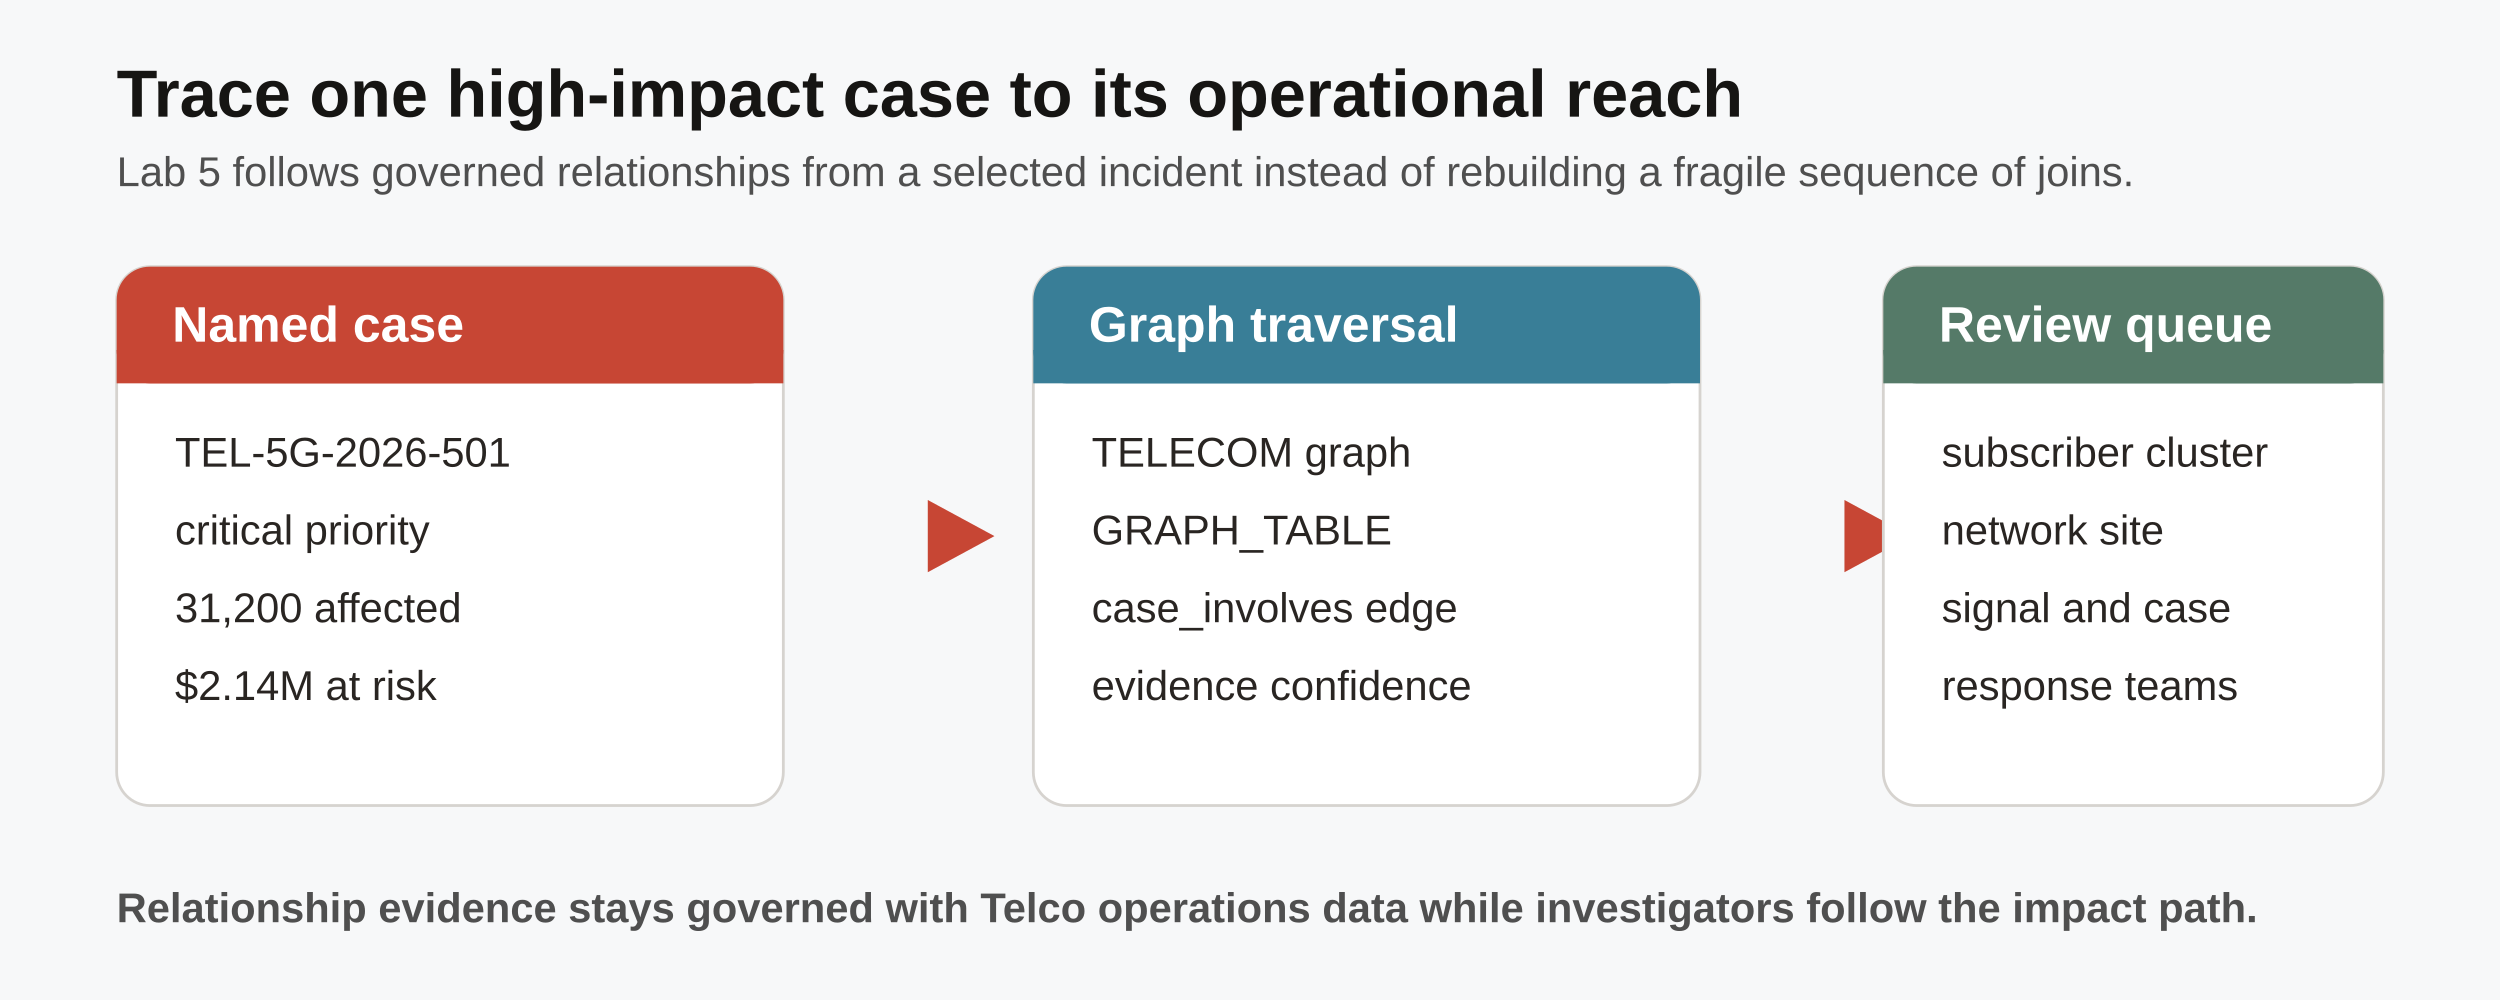
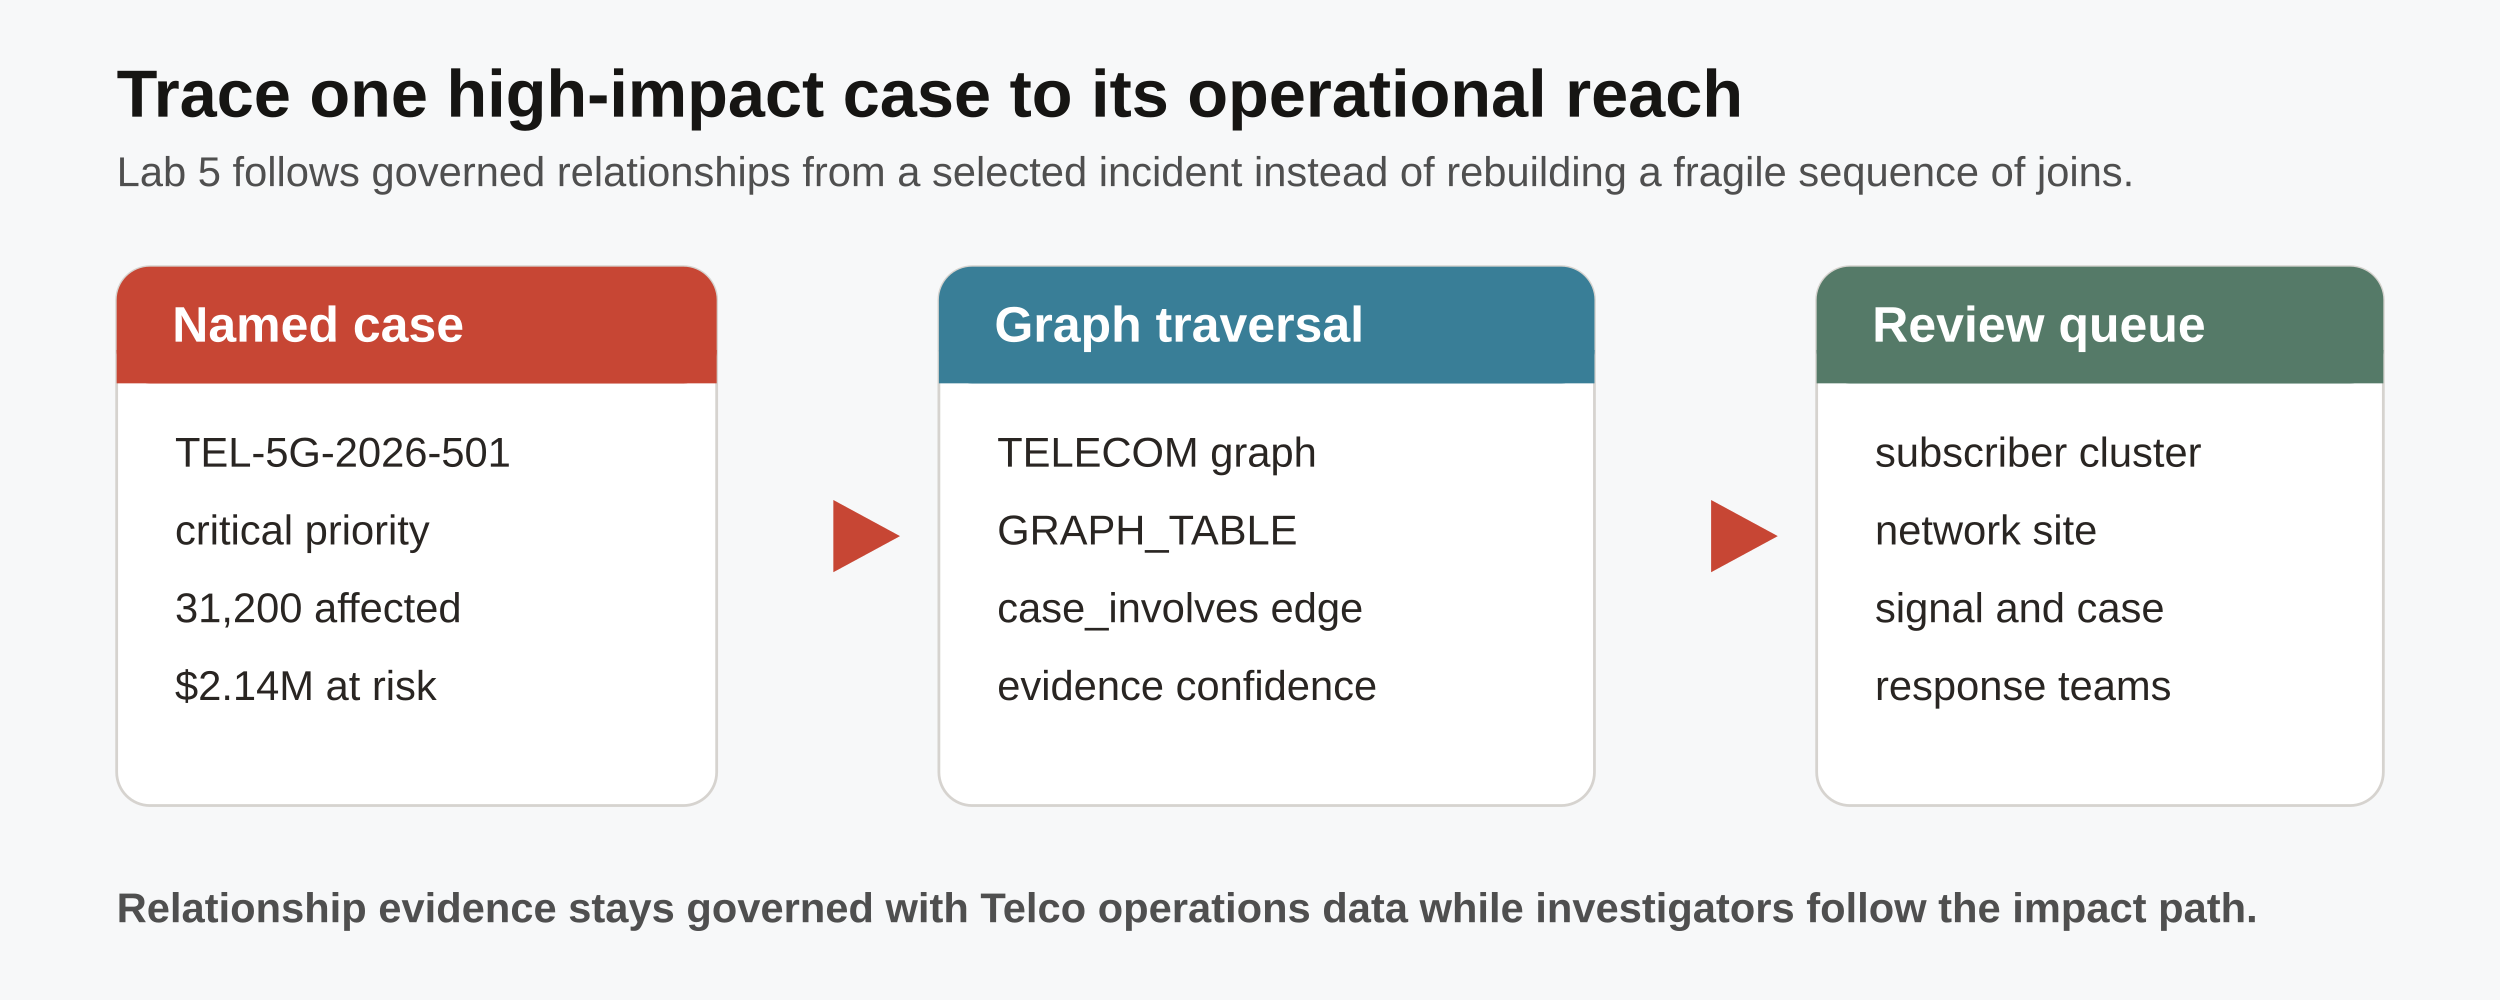
<svg xmlns="http://www.w3.org/2000/svg" width="900" height="360" viewBox="0 0 900 360" role="img" aria-labelledby="title desc">
  <style>.title{font:700 24px Arial,sans-serif;fill:#161513}.sub{font:15px Arial,sans-serif;fill:#4f4f4f}.head{font:700 18px Arial,sans-serif;fill:#fff}.item{font:15px Arial,sans-serif;fill:#292522}.foot{font:600 15px Arial,sans-serif;fill:#4f4f4f}</style>
  <rect width="900" height="360" fill="#f7f8f9" />
  <text x="42" y="42" class="title">Trace one high-impact case to its operational reach</text>
  <text x="42" y="67" class="sub">Lab 5 follows governed relationships from a selected incident instead of rebuilding a fragile sequence of joins.</text>
-   <rect x="42" y="96" width="240" height="194" rx="12" fill="#fff" stroke="#d6d3cf" />
-   <rect x="42" y="96" width="240" height="42" rx="12" fill="#c74634" />
-   <rect x="42" y="126" width="240" height="12" fill="#c74634" />
+   <rect x="42" y="96" width="216" height="194" rx="12" fill="#fff" stroke="#d6d3cf" />
+   <rect x="42" y="96" width="216" height="42" rx="12" fill="#c74634" />
+   <rect x="42" y="126" width="216" height="12" fill="#c74634" />
  <text x="62" y="123" class="head">Named case</text>
  <text x="63" y="168" class="item">TEL-5G-2026-501</text>
  <text x="63" y="196" class="item">critical priority</text>
  <text x="63" y="224" class="item">31,200 affected</text>
  <text x="63" y="252" class="item">$2.14M at risk</text>
-   <path d="M294 193h40v-13l24 13-24 13v-13h-40z" fill="#c74634" />
-   <rect x="372" y="96" width="240" height="194" rx="12" fill="#fff" stroke="#d6d3cf" />
-   <rect x="372" y="96" width="240" height="42" rx="12" fill="#397e97" />
-   <rect x="372" y="126" width="240" height="12" fill="#397e97" />
-   <text x="392" y="123" class="head">Graph traversal</text>
-   <text x="393" y="168" class="item">TELECOM graph</text>
-   <text x="393" y="196" class="item">GRAPH_TABLE</text>
-   <text x="393" y="224" class="item">case_involves edge</text>
-   <text x="393" y="252" class="item">evidence confidence</text>
-   <path d="M624 193h40v-13l24 13-24 13v-13h-40z" fill="#c74634" />
-   <rect x="678" y="96" width="180" height="194" rx="12" fill="#fff" stroke="#d6d3cf" />
-   <rect x="678" y="96" width="180" height="42" rx="12" fill="#557a68" />
-   <rect x="678" y="126" width="180" height="12" fill="#557a68" />
-   <text x="698" y="123" class="head">Review queue</text>
-   <text x="699" y="168" class="item">subscriber cluster</text>
-   <text x="699" y="196" class="item">network site</text>
-   <text x="699" y="224" class="item">signal and case</text>
-   <text x="699" y="252" class="item">response teams</text>
+   <path d="M273 193h27v-13l24 13-24 13v-13h-27z" fill="#c74634" />
+   <rect x="338" y="96" width="236" height="194" rx="12" fill="#fff" stroke="#d6d3cf" />
+   <rect x="338" y="96" width="236" height="42" rx="12" fill="#397e97" />
+   <rect x="338" y="126" width="236" height="12" fill="#397e97" />
+   <text x="358" y="123" class="head">Graph traversal</text>
+   <text x="359" y="168" class="item">TELECOM graph</text>
+   <text x="359" y="196" class="item">GRAPH_TABLE</text>
+   <text x="359" y="224" class="item">case_involves edge</text>
+   <text x="359" y="252" class="item">evidence confidence</text>
+   <path d="M589 193h27v-13l24 13-24 13v-13h-27z" fill="#c74634" />
+   <rect x="654" y="96" width="204" height="194" rx="12" fill="#fff" stroke="#d6d3cf" />
+   <rect x="654" y="96" width="204" height="42" rx="12" fill="#557a68" />
+   <rect x="654" y="126" width="204" height="12" fill="#557a68" />
+   <text x="674" y="123" class="head">Review queue</text>
+   <text x="675" y="168" class="item">subscriber cluster</text>
+   <text x="675" y="196" class="item">network site</text>
+   <text x="675" y="224" class="item">signal and case</text>
+   <text x="675" y="252" class="item">response teams</text>
  <text x="42" y="332" class="foot">Relationship evidence stays governed with Telco operations data while investigators follow the impact path.</text>
</svg>
